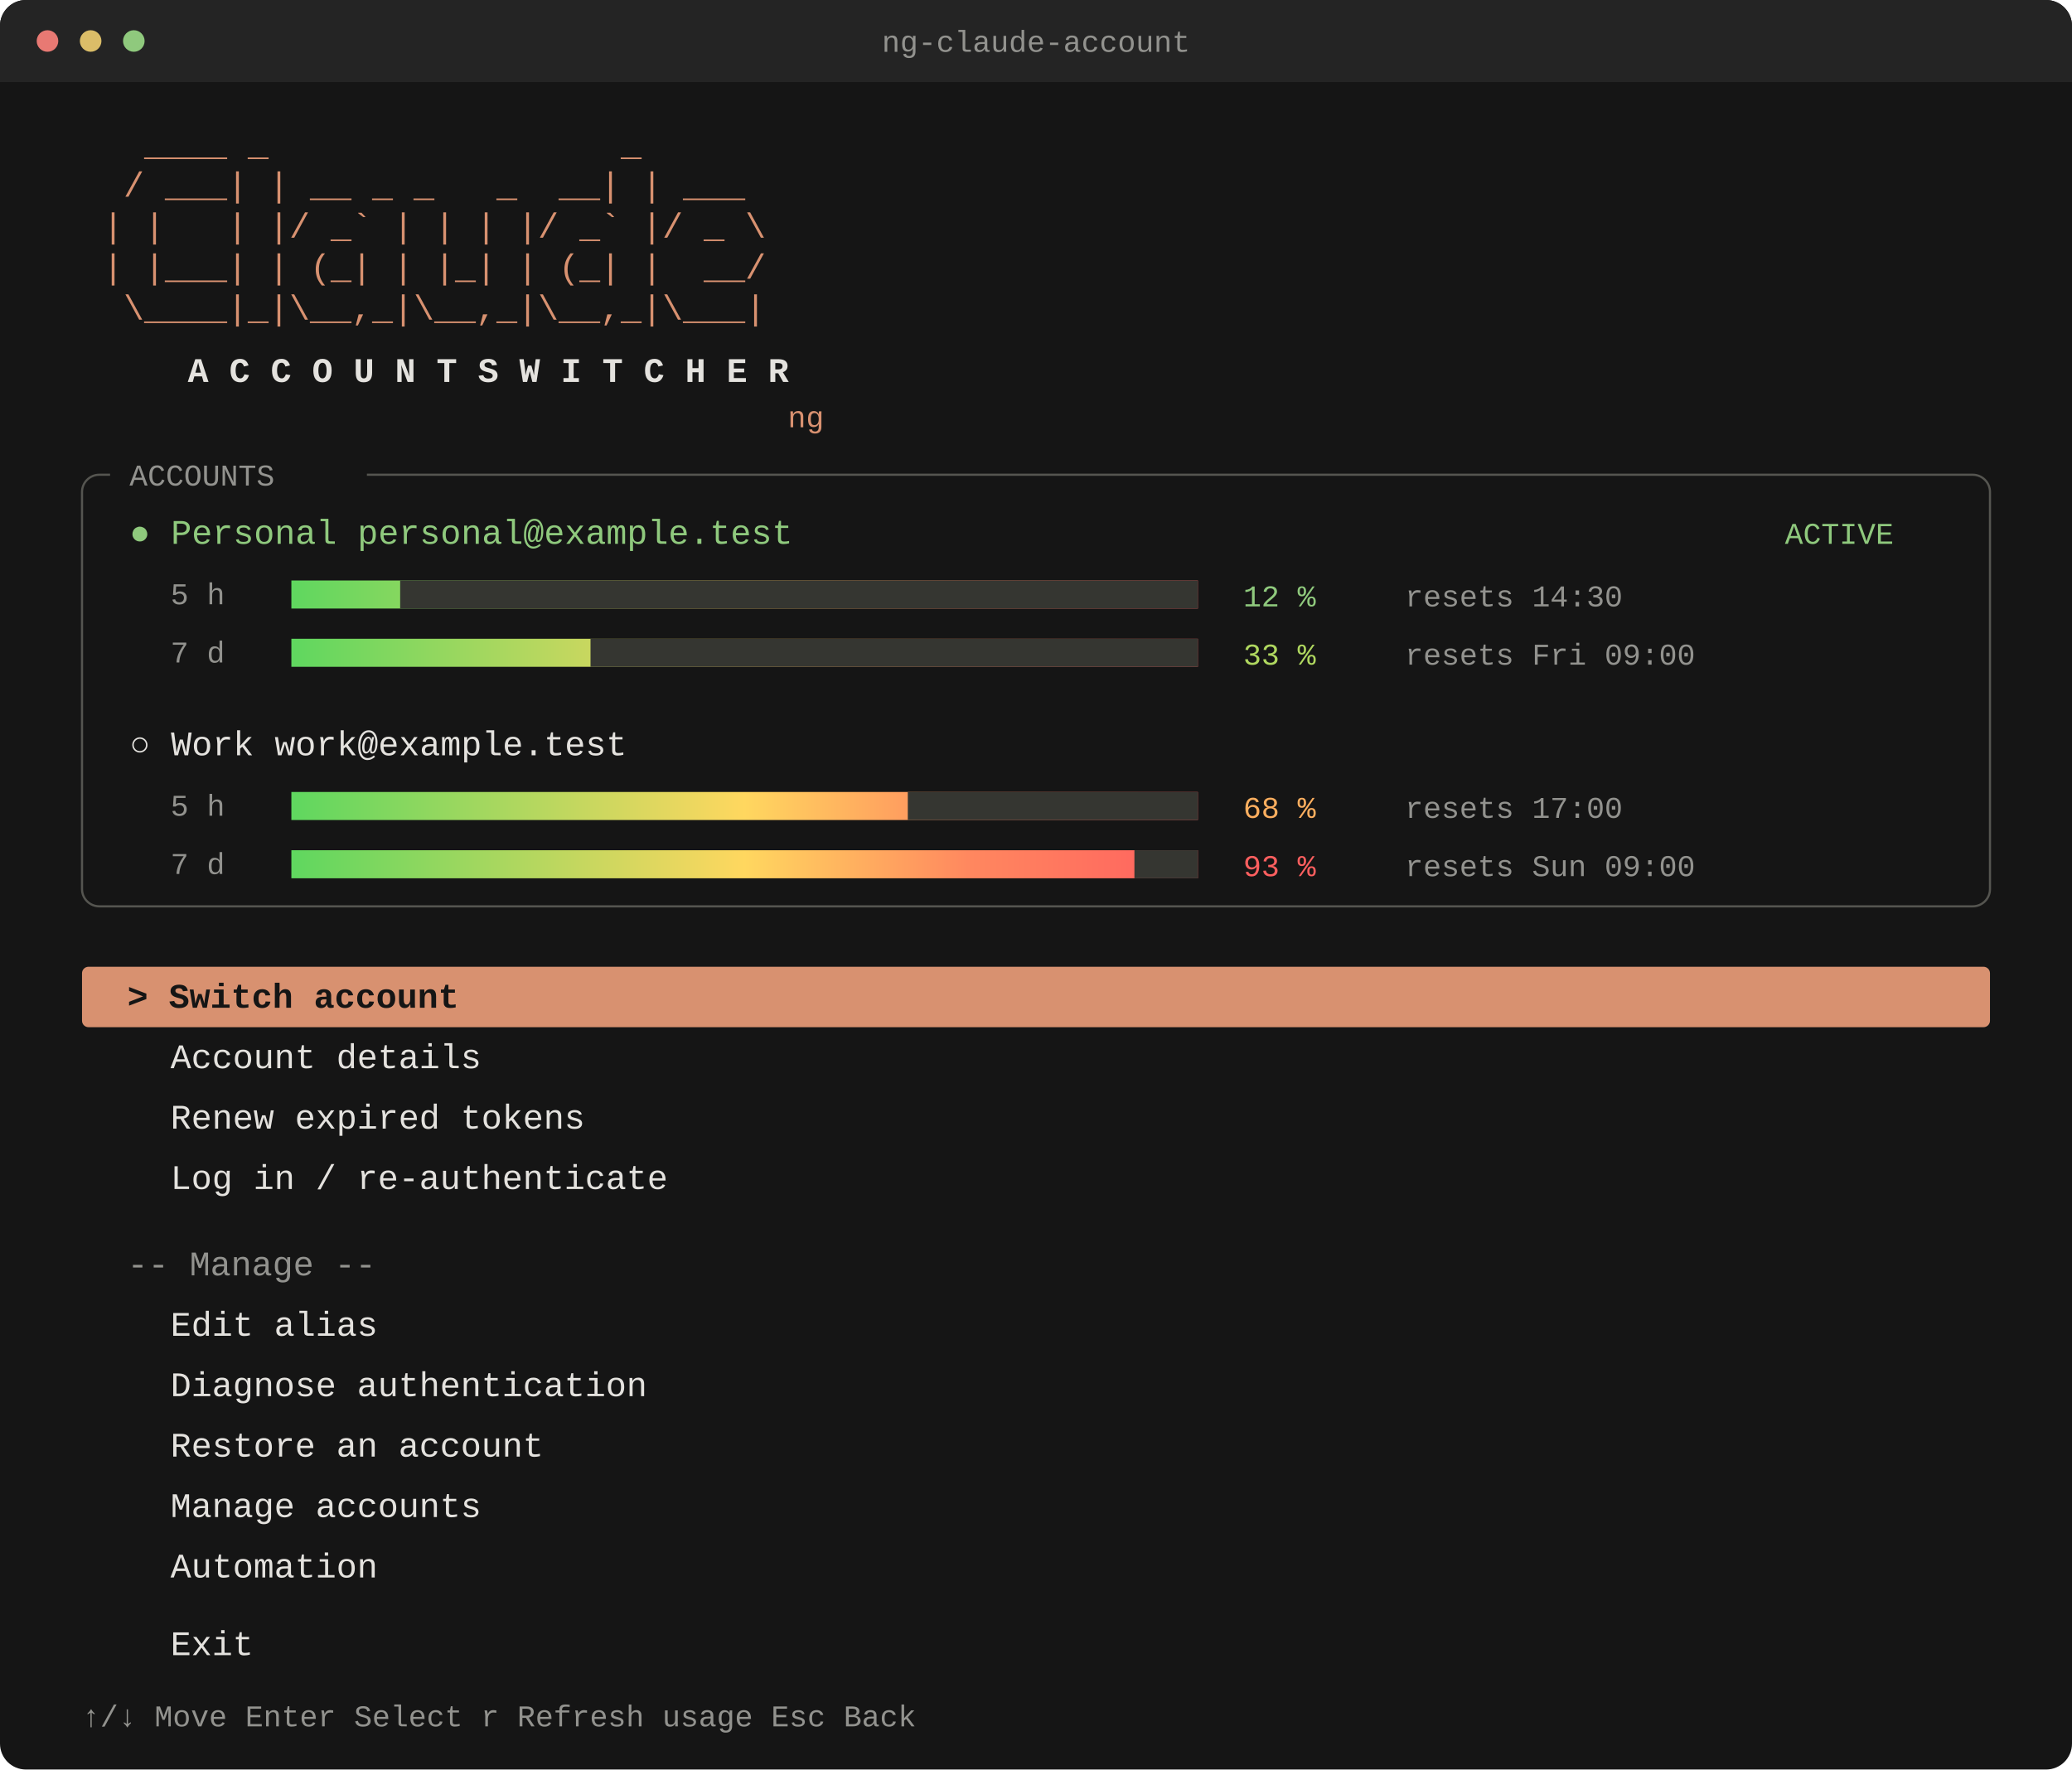
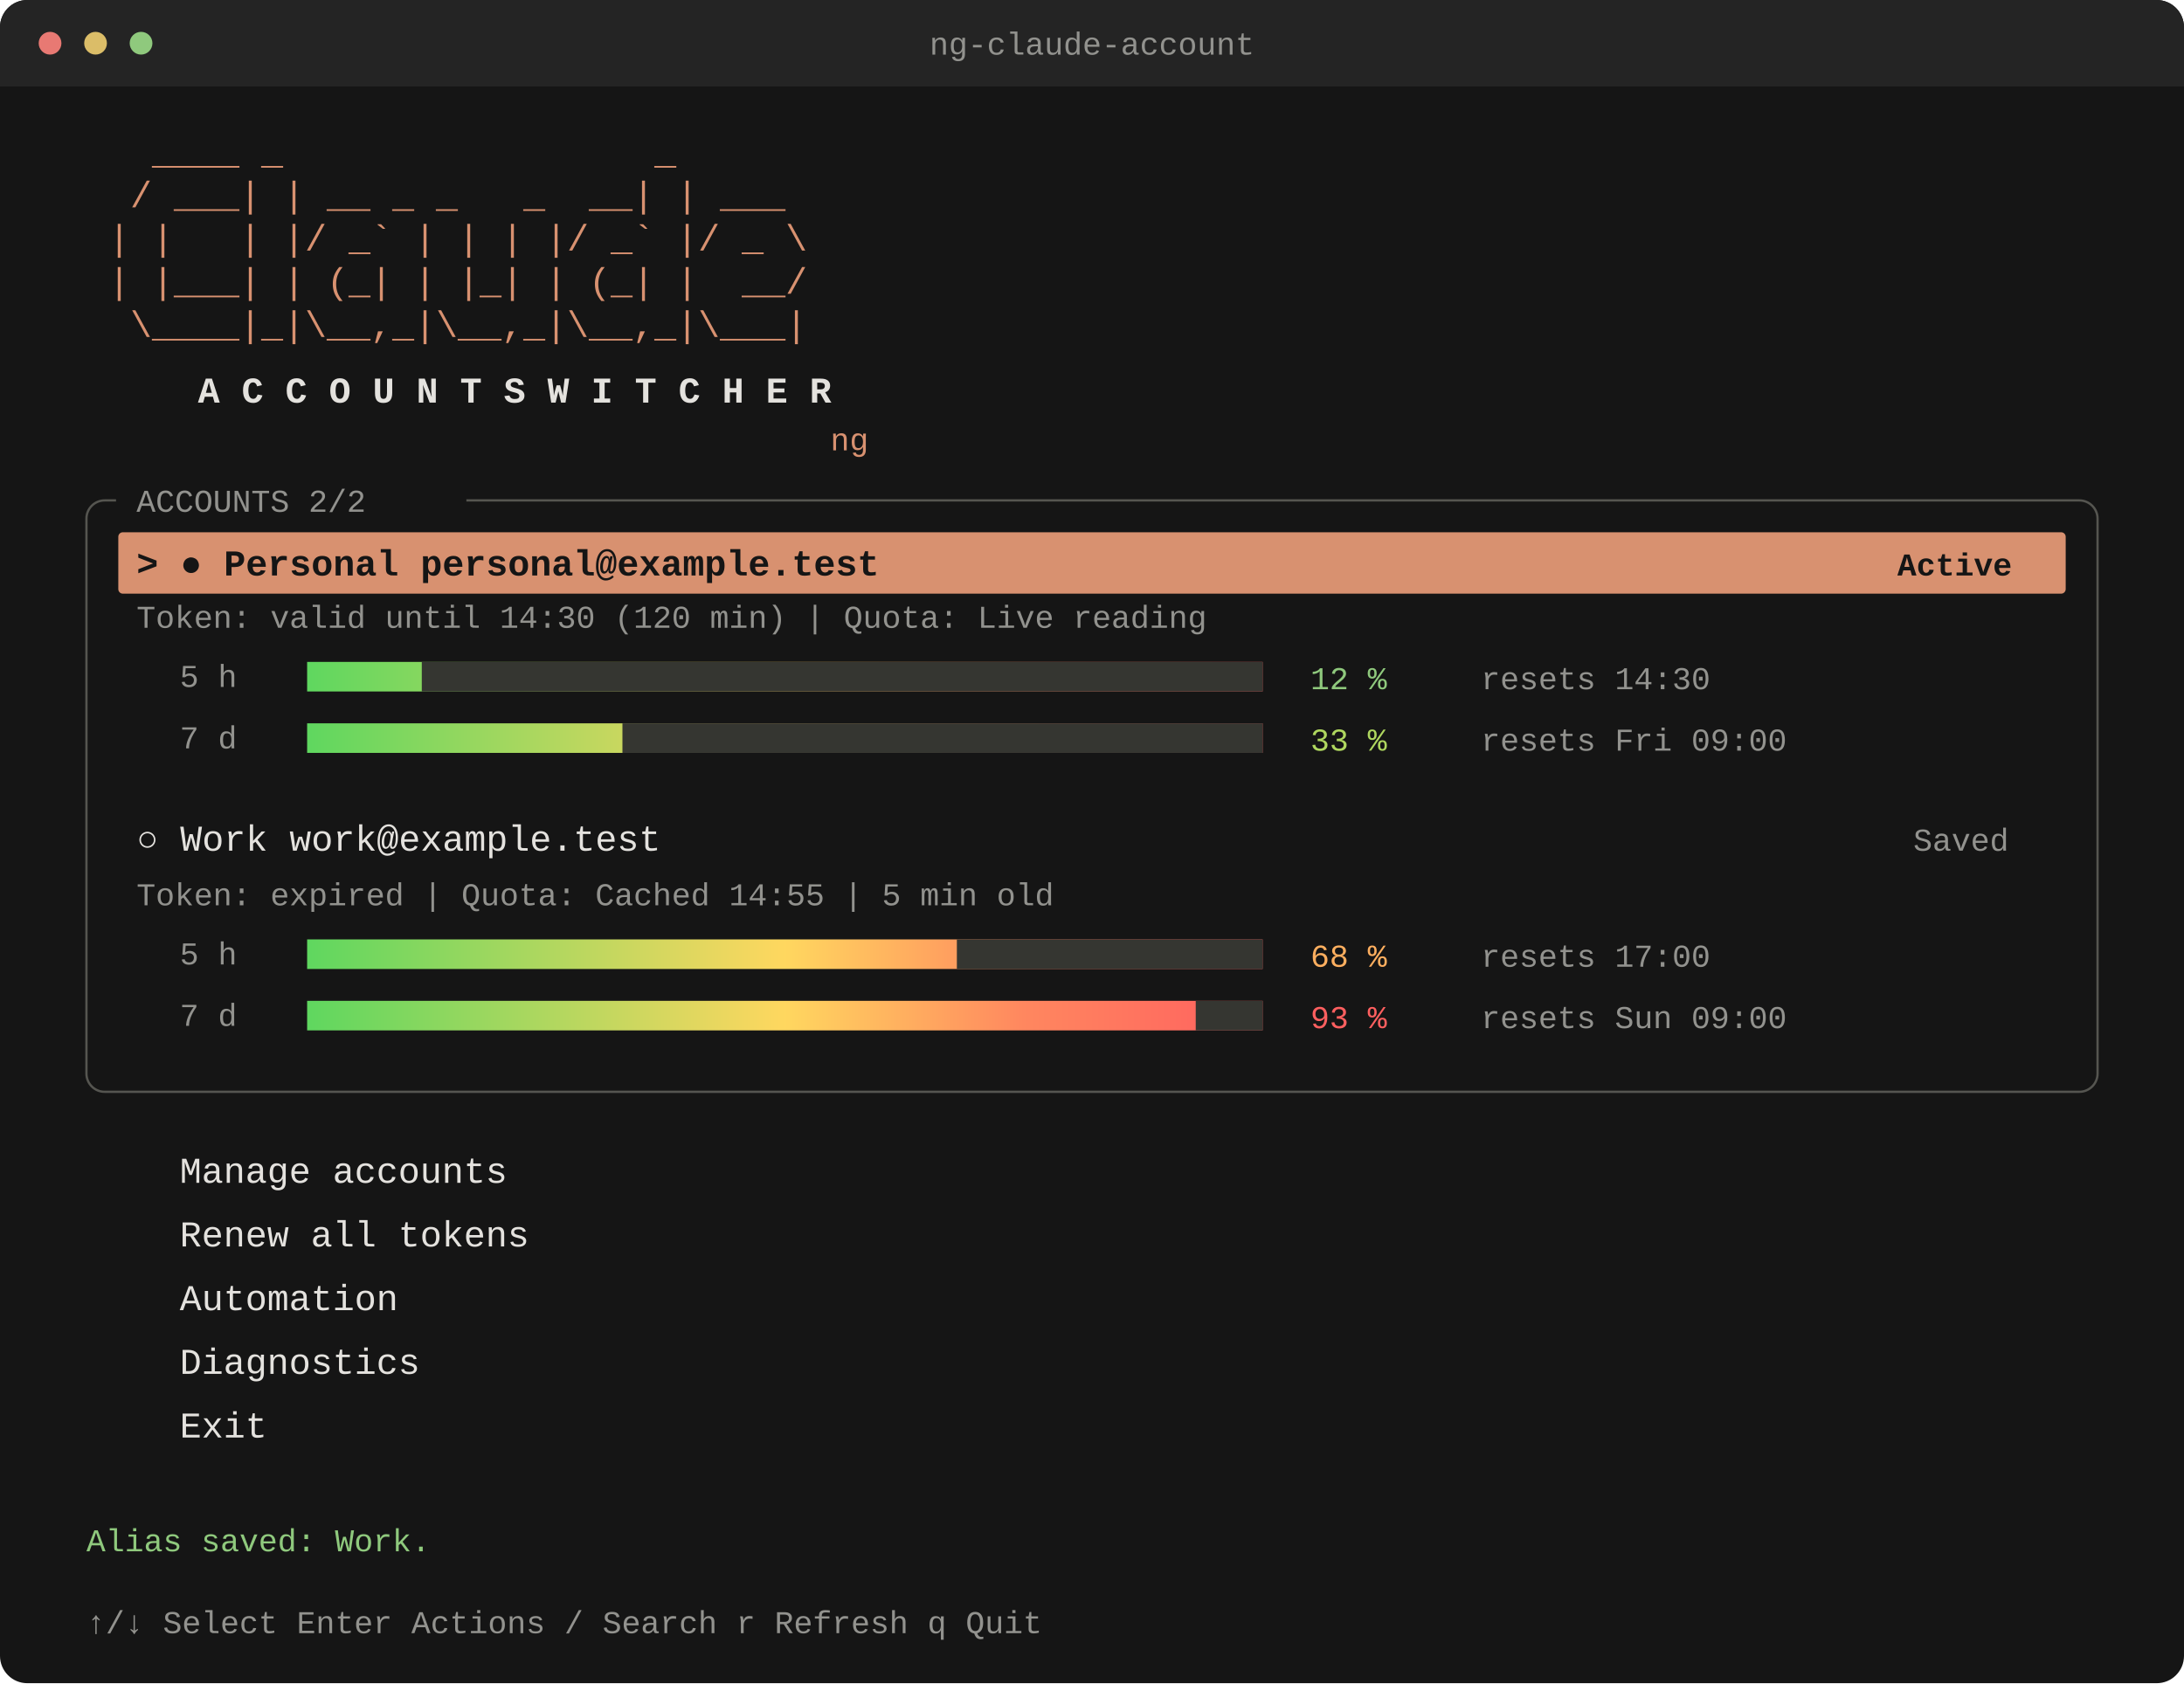
- <svg xmlns="http://www.w3.org/2000/svg" width="960" height="820" viewBox="0 0 960 820" role="img" aria-labelledby="title desc">
+ <svg xmlns="http://www.w3.org/2000/svg" width="960" height="740" viewBox="0 0 960 740" role="img" aria-labelledby="title desc">
  <defs>
    <linearGradient id="usage" x1="0" x2="1">
      <stop offset="0" stop-color="#5fd75f" />
      <stop offset="0.125" stop-color="#87d75f" />
      <stop offset="0.25" stop-color="#afd75f" />
      <stop offset="0.375" stop-color="#d7d75f" />
      <stop offset="0.5" stop-color="#ffd75f" />
      <stop offset="0.625" stop-color="#ffaf5f" />
      <stop offset="0.75" stop-color="#ff875f" />
      <stop offset="1" stop-color="#ff5f5f" />
    </linearGradient>
    <style>
      text { font-family: ui-monospace, SFMono-Regular, Menlo, Consolas, "Liberation Mono", monospace; font-size: 16px; fill: #e4e2de; }
      .muted { fill: #92928e; }
      .accent { fill: #d89170; }
      .active { fill: #8fc97d; }
      .lime { fill: #afd75f; }
      .orange { fill: #ffaf5f; }
      .red { fill: #ff5f5f; }
      .small { font-size: 14px; }
      .selected { fill: #151515; font-weight: bold; }
    </style>
  </defs>
-   <rect width="960" height="820" rx="12" fill="#151515" />
+   <rect width="960" height="740" rx="12" fill="#151515" />
  <rect width="960" height="38" rx="12" fill="#242424" />
  <rect y="25" width="960" height="13" fill="#242424" />
  <circle cx="22" cy="19" r="5" fill="#e87973" />
  <circle cx="42" cy="19" r="5" fill="#dbbd68" />
  <circle cx="62" cy="19" r="5" fill="#8fc97d" />
  <text x="480" y="24" text-anchor="middle" class="muted small">ng-claude-account</text>
  <g class="accent" xml:space="preserve">
    <text x="38" y="72" class="accent">   ____ _                 _</text>
    <text x="38" y="91" class="accent">  / ___| | __ _ _   _  __| | ___</text>
    <text x="38" y="110" class="accent"> | |   | |/ _` | | | |/ _` |/ _ \</text>
    <text x="38" y="129" class="accent"> | |___| | (_| | |_| | (_| |  __/</text>
    <text x="38" y="148" class="accent">  \____|_|\__,_|\__,_|\__,_|\___|</text>
  </g>
  <text x="87" y="177" font-weight="bold">A C C O U N T   S W I T C H E R</text>
  <text x="365" y="198" class="accent small">ng</text>
-   <rect x="38" y="220" width="884" height="200" rx="8" fill="none" stroke="#555550" />
-   <rect x="51" y="210" width="119" height="20" fill="#151515" />
-   <text x="60" y="225" class="muted small">ACCOUNTS</text>
-   <text x="60" y="252" class="active">● Personal   personal@example.test</text>
-   <text x="827" y="252" class="active small">ACTIVE</text>
-   <text x="79" y="280" class="muted small">5 h</text>
-   <rect x="135" y="269" width="420" height="13" fill="url(#usage)" />
-   <rect x="185.4" y="269" width="369.6" height="13" fill="#353631" />
-   <text x="576" y="281" class="active small">12 %</text>
-   <text x="651" y="281" class="muted small">resets 14:30</text>
-   <text x="79" y="307" class="muted small">7 d</text>
-   <rect x="135" y="296" width="420" height="13" fill="url(#usage)" />
-   <rect x="273.6" y="296" width="281.4" height="13" fill="#353631" />
-   <text x="576" y="308" class="lime small">33 %</text>
-   <text x="651" y="308" class="muted small">resets Fri 09:00</text>
-   <text x="60" y="350">○ Work       work@example.test</text>
-   <text x="79" y="378" class="muted small">5 h</text>
-   <rect x="135" y="367" width="420" height="13" fill="url(#usage)" />
-   <rect x="420.6" y="367" width="134.4" height="13" fill="#353631" />
-   <text x="576" y="379" class="orange small">68 %</text>
-   <text x="651" y="379" class="muted small">resets 17:00</text>
-   <text x="79" y="405" class="muted small">7 d</text>
-   <rect x="135" y="394" width="420" height="13" fill="url(#usage)" />
-   <rect x="525.6" y="394" width="29.4" height="13" fill="#353631" />
-   <text x="576" y="406" class="red small">93 %</text>
-   <text x="651" y="406" class="muted small">resets Sun 09:00</text>
-   <rect x="38" y="448" width="884" height="28" rx="3" fill="#d89170" />
-   <text x="59" y="467" class="selected">&gt; Switch account</text>
-   <text x="79" y="495">Account details</text>
-   <text x="79" y="523">Renew expired tokens</text>
-   <text x="79" y="551">Log in / re-authenticate</text>
-   <text x="59" y="591" class="muted">-- Manage --</text>
-   <text x="79" y="619">Edit alias</text>
-   <text x="79" y="647">Diagnose authentication</text>
-   <text x="79" y="675">Restore an account</text>
-   <text x="79" y="703">Manage accounts</text>
-   <text x="79" y="731">Automation</text>
-   <text x="79" y="767">Exit</text>
-   <text x="38" y="800" class="muted small">↑/↓ Move    Enter Select    r Refresh usage    Esc Back</text>
+   <rect x="38" y="220" width="884" height="260" rx="8" fill="none" stroke="#555550" />
+   <rect x="51" y="210" width="154" height="20" fill="#151515" />
+   <text x="60" y="225" class="muted small">ACCOUNTS 2/2</text>
+   <rect x="52" y="234" width="856" height="27" rx="2" fill="#d89170" />
+   <text x="60" y="253" class="selected">&gt; ● Personal   personal@example.test</text>
+   <text x="834" y="253" class="selected small">Active</text>
+   <text x="60" y="276" class="muted small">Token: valid until 14:30 (120 min) | Quota: Live reading</text>
+   <text x="79" y="302" class="muted small">5 h</text>
+   <rect x="135" y="291" width="420" height="13" fill="url(#usage)" />
+   <rect x="185.4" y="291" width="369.6" height="13" fill="#353631" />
+   <text x="576" y="303" class="active small">12 %</text>
+   <text x="651" y="303" class="muted small">resets 14:30</text>
+   <text x="79" y="329" class="muted small">7 d</text>
+   <rect x="135" y="318" width="420" height="13" fill="url(#usage)" />
+   <rect x="273.6" y="318" width="281.4" height="13" fill="#353631" />
+   <text x="576" y="330" class="lime small">33 %</text>
+   <text x="651" y="330" class="muted small">resets Fri 09:00</text>
+   <text x="60" y="374">  ○ Work       work@example.test</text>
+   <text x="841" y="374" class="muted small">Saved</text>
+   <text x="60" y="398" class="muted small">Token: expired | Quota: Cached 14:55 | 5 min old</text>
+   <text x="79" y="424" class="muted small">5 h</text>
+   <rect x="135" y="413" width="420" height="13" fill="url(#usage)" />
+   <rect x="420.6" y="413" width="134.4" height="13" fill="#353631" />
+   <text x="576" y="425" class="orange small">68 %</text>
+   <text x="651" y="425" class="muted small">resets 17:00</text>
+   <text x="79" y="451" class="muted small">7 d</text>
+   <rect x="135" y="440" width="420" height="13" fill="url(#usage)" />
+   <rect x="525.6" y="440" width="29.4" height="13" fill="#353631" />
+   <text x="576" y="452" class="red small">93 %</text>
+   <text x="651" y="452" class="muted small">resets Sun 09:00</text>
+   <text x="79" y="520">Manage accounts</text>
+   <text x="79" y="548">Renew all tokens</text>
+   <text x="79" y="576">Automation</text>
+   <text x="79" y="604">Diagnostics</text>
+   <text x="79" y="632">Exit</text>
+   <text x="38" y="682" class="active small">Alias saved: Work.</text>
+   <text x="38" y="718" class="muted small">↑/↓ Select   Enter Actions   / Search   r Refresh   q Quit</text>
</svg>
